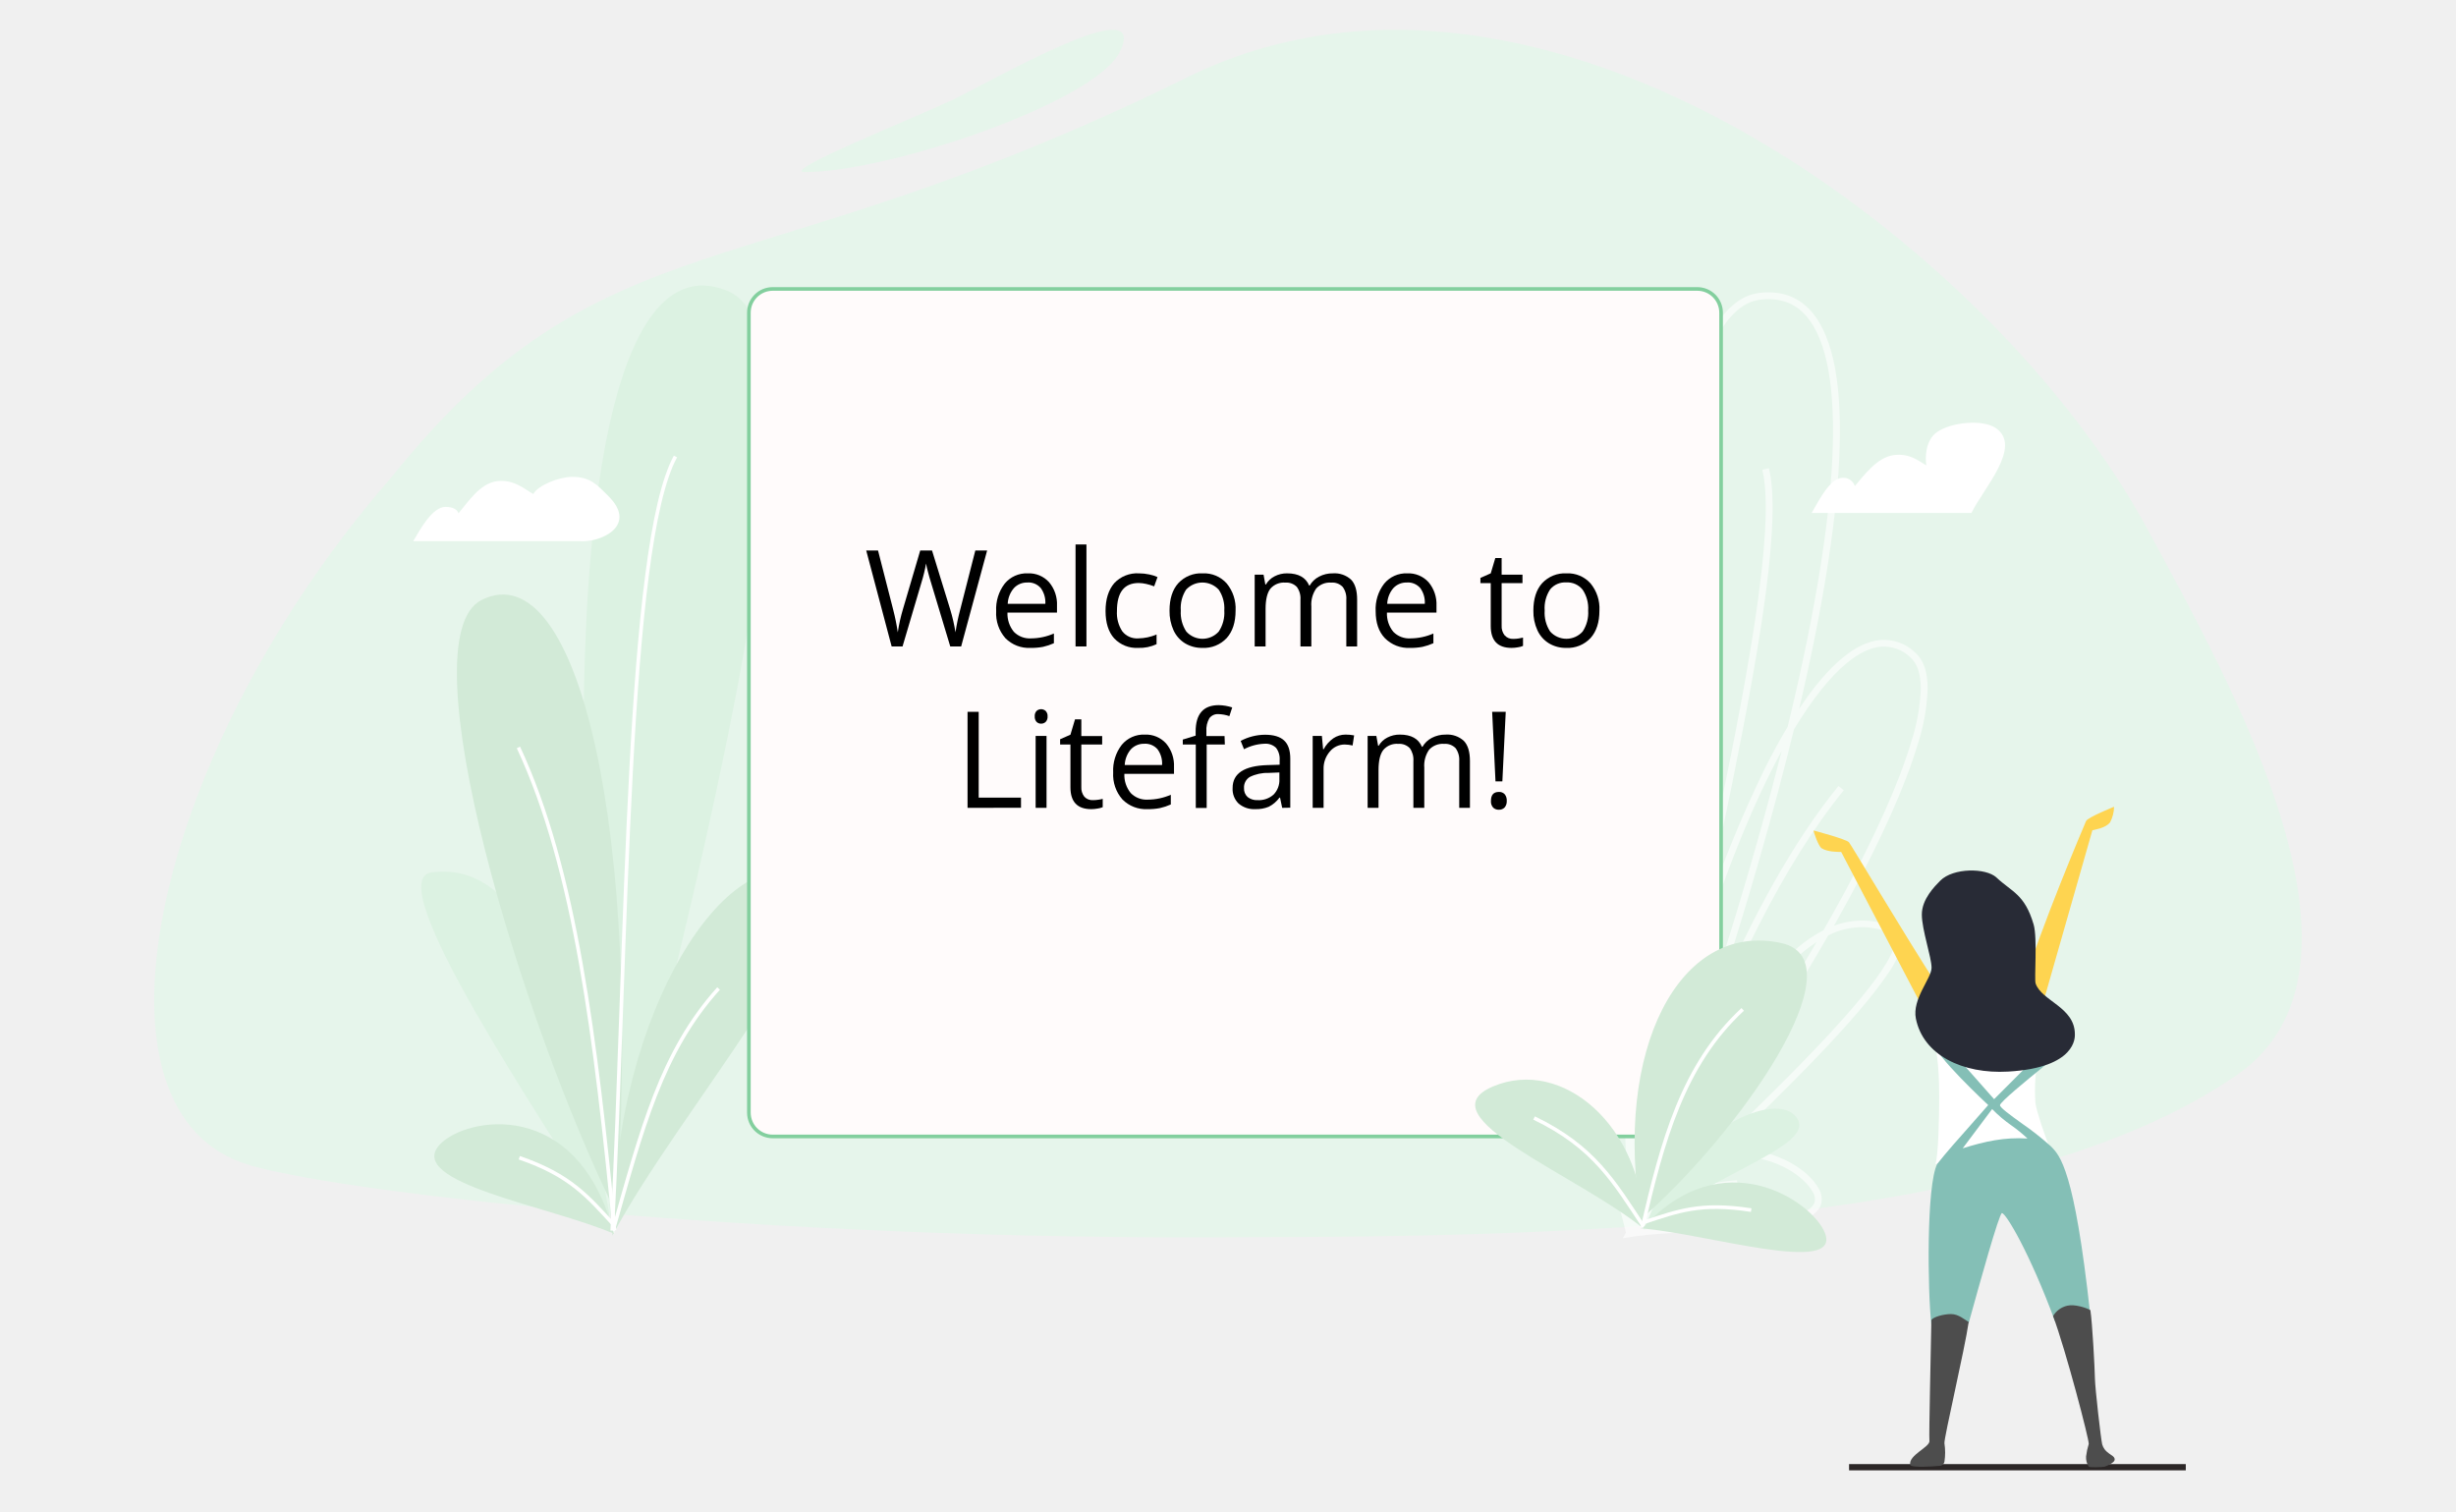
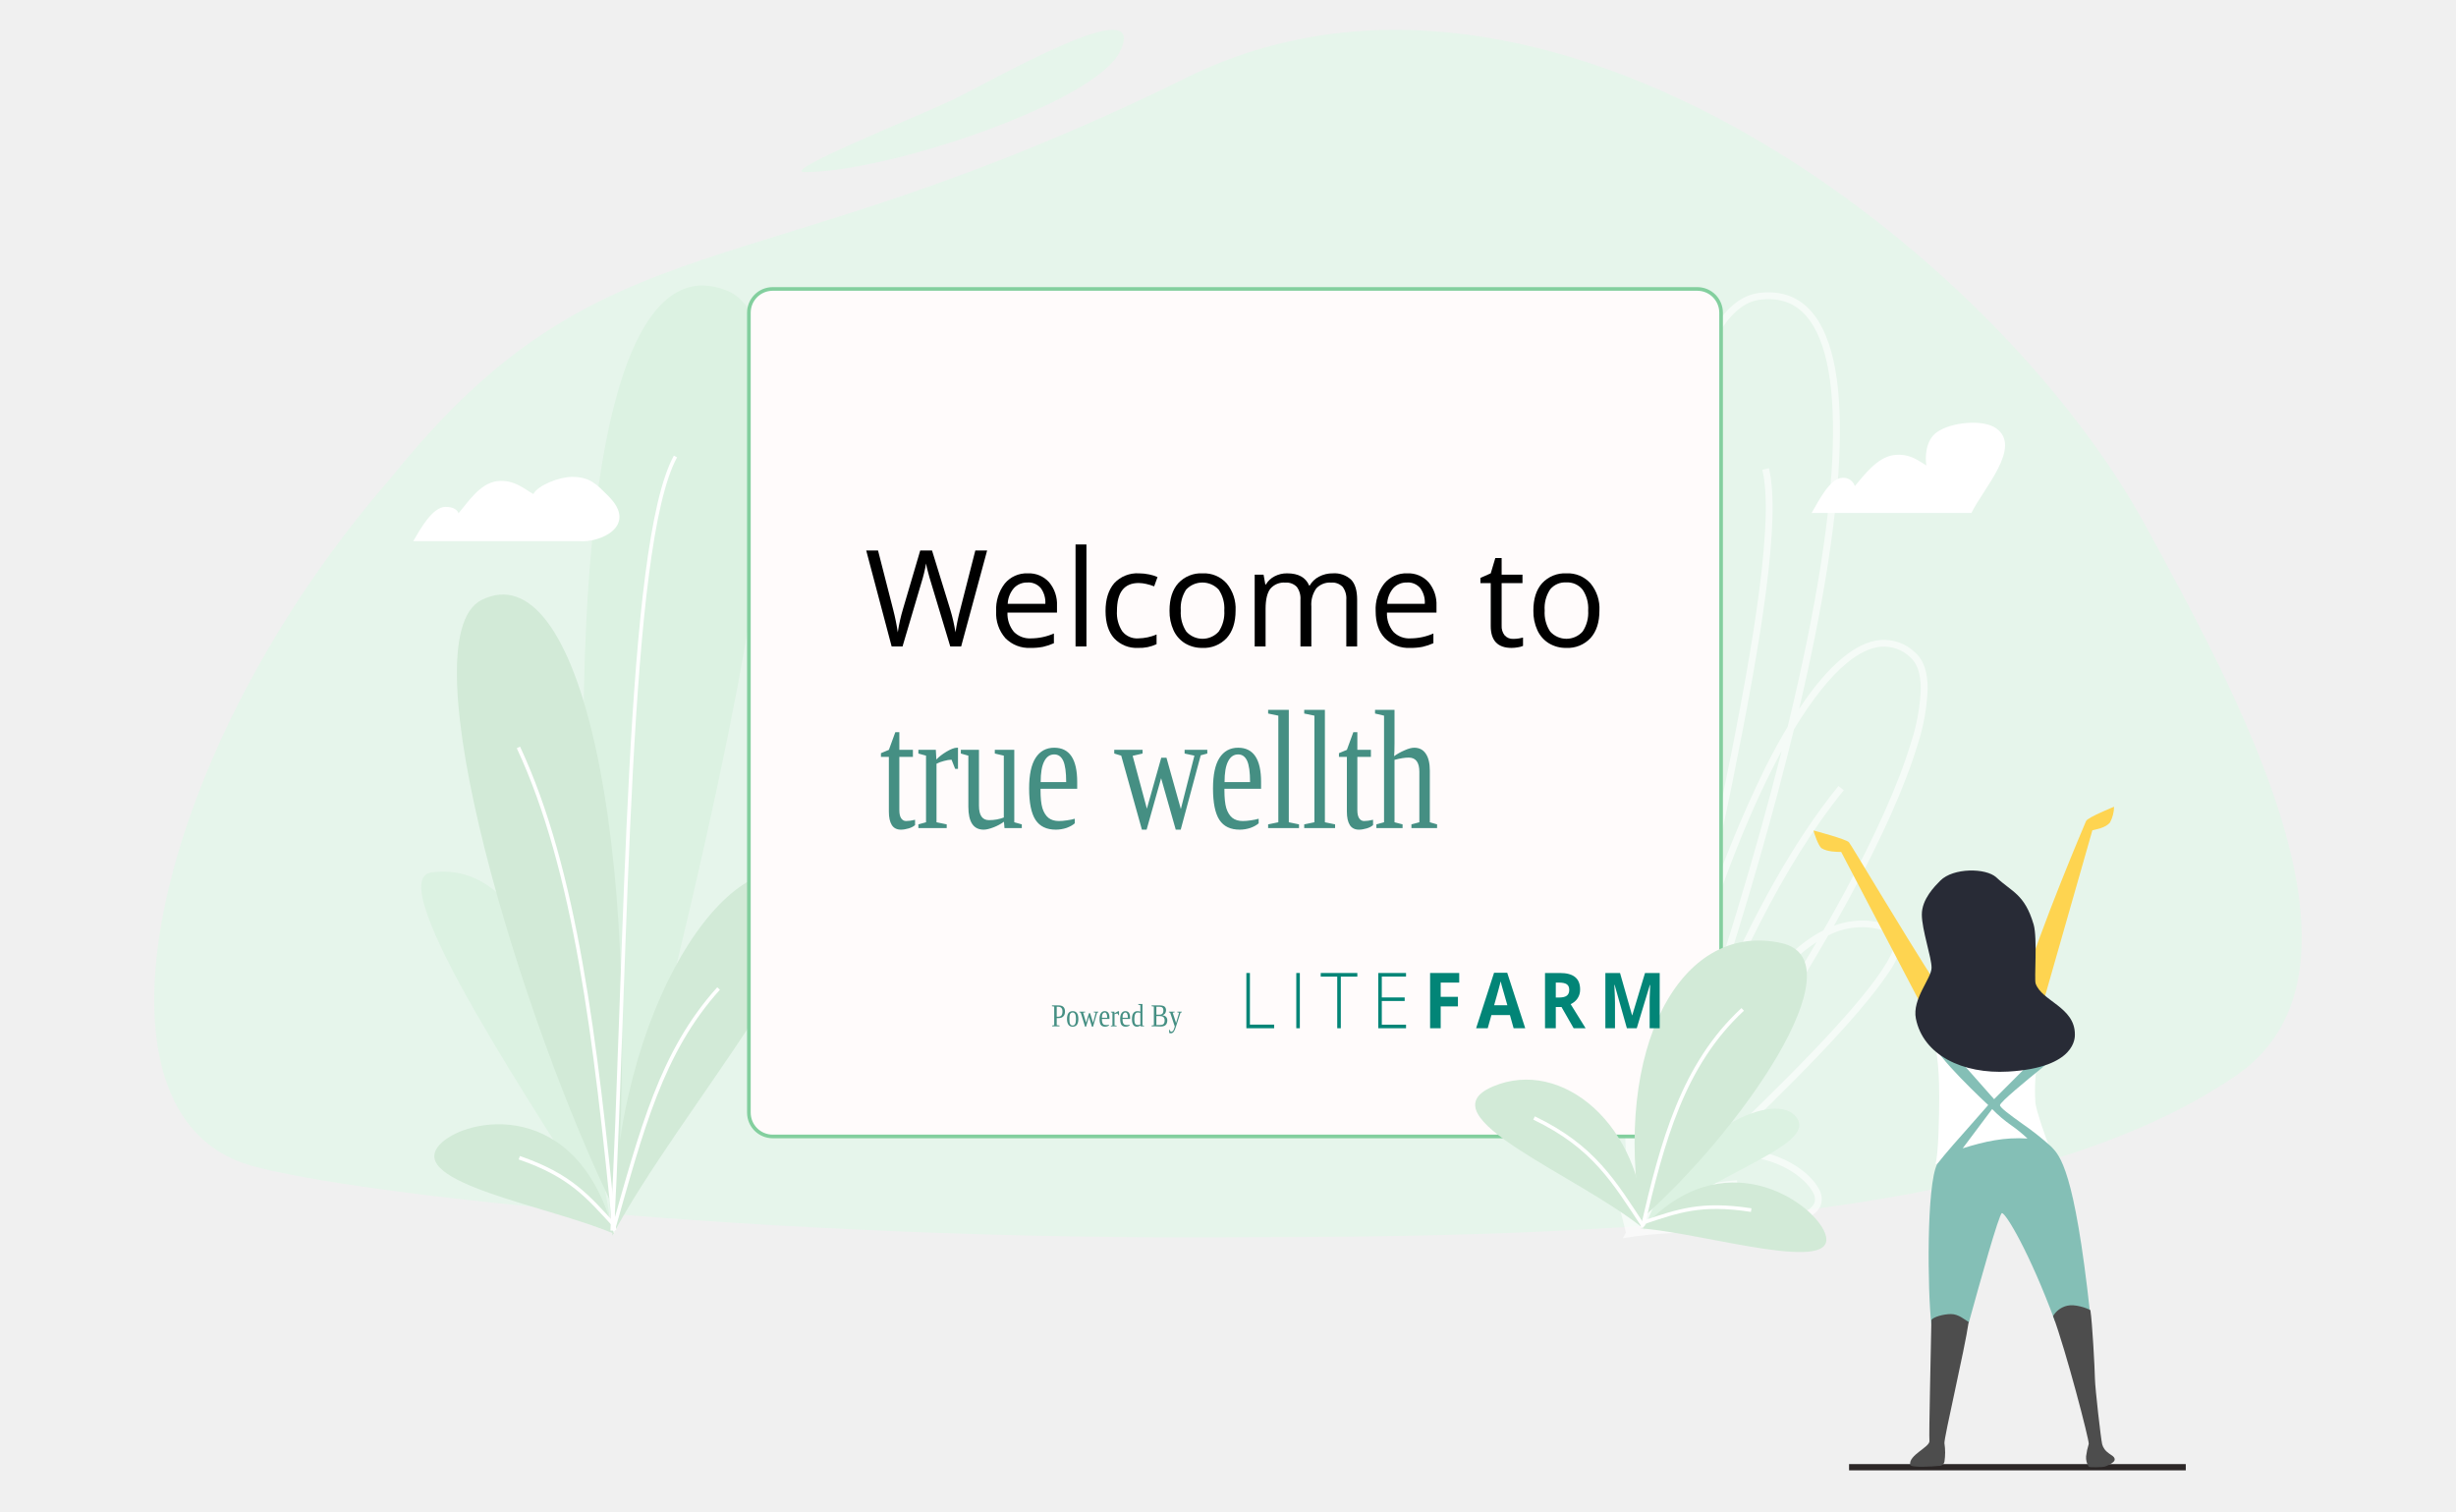
- <svg xmlns="http://www.w3.org/2000/svg" id="Layer_1" viewBox="0 0 676.3 416.14">
-   <defs>
-     <style>.cls-1{fill:#e6f5eb;}.cls-2,.cls-7{fill:#fff;}.cls-2,.cls-6,.cls-9{fill-rule:evenodd;}.cls-2{opacity:0.6;isolation:isolate;}.cls-3{fill:#dcf2e2;}.cls-4{fill:#d2ead7;}.cls-5{fill:none;stroke:#fff;}.cls-6{fill:#2c2727;}.cls-8{fill:#fed450;}.cls-9{fill:#84bfb6;}.cls-10{fill:#4d4d4d;}.cls-11{fill:#282b36;}.cls-12{fill:#fffbfb;stroke:#83cf9e;}</style>
+ <svg xmlns="http://www.w3.org/2000/svg" id="Layer_1" viewBox="0 0 676.3 416.14" version="1.1">
+   <defs id="defs21945">
+     <style id="style21943">.cls-1{fill:#e6f5eb;}.cls-2,.cls-7{fill:#fff;}.cls-2,.cls-6,.cls-9{fill-rule:evenodd;}.cls-2{opacity:0.6;isolation:isolate;}.cls-3{fill:#dcf2e2;}.cls-4{fill:#d2ead7;}.cls-5{fill:none;stroke:#fff;}.cls-6{fill:#2c2727;}.cls-8{fill:#fed450;}.cls-9{fill:#84bfb6;}.cls-10{fill:#4d4d4d;}.cls-11{fill:#282b36;}.cls-12{fill:#fffbfb;stroke:#83cf9e;}</style>
  </defs>
-   <path class="cls-1" d="M591.17,145.39c23.94,44.22,67.35,121.45,24.56,150.78-55.36,37.94-159.25,44.47-270.39,44.47-137,1.26-257.36-12.83-278.72-20.5C21,303.77,43,205.87,107.42,131.85,166.65,58,204.63,81.55,326.85,21.32,425.07-27.09,549.65,68.69,591.17,145.39Z" />
-   <path class="cls-1" d="M262,27.63c-11,5.18-47.49,19.75-40.35,19.75,23.18,0,79.88-19.18,86.71-33.12C317-3.28,273,22.45,262,27.63Z" />
-   <path class="cls-2" d="M497.62,84.56c-3.46-3.25-7.93-4.58-13.35-3.88-4.95.65-9.06,4.32-12.49,10s-6.3,13.62-8.7,23.11c-4.8,19-7.8,44.57-9.76,72.14-1.66,23.32-2.58,48.12-3.19,71.64-2.64-8.39-6.14-15.16-10.17-19.76-4.59-5.24-10-7.78-15.62-6.46a6.59,6.59,0,0,0-4.83,4.93,24.67,24.67,0,0,0-.37,9.53c.86,7.57,3.69,17.62,7.28,28.6,2.38,7.31,5.11,15,7.83,22.76h0c5.34,15.12,10.66,30.23,13.48,42.21l-.87,1.58,1.9-.31.66-.11h.39l0-.07c4.38-.63,9.83-.95,15.55-1.21l3.29-.15h0c5.15-.23,10.38-.46,15.07-.89,5.67-.52,10.72-1.35,14-2.9a7,7,0,0,0,3.56-3.2,5.38,5.38,0,0,0-.45-4.79c-1.29-2.48-4.07-5.12-7.73-7.15a28.8,28.8,0,0,0-13.45-3.61,28,28,0,0,0-5.57.47c9-8.64,18.42-17.79,26.56-26.3s15-16.38,19.13-22.51a24.3,24.3,0,0,0,3.85-7.94,5.37,5.37,0,0,0-.16-3.07,3.8,3.8,0,0,0-2.14-2,21.64,21.64,0,0,0-16.31-.3c1.54-2.72,3-5.44,4.49-8.12,8.39-15.51,15.08-30.16,18.6-41.93a55.23,55.23,0,0,0,2.71-15.35c0-4.25-1-7.72-3.49-9.89a12.3,12.3,0,0,0-9.57-3.4c-3.39.31-6.86,2-10.33,4.88-3.94,3.23-8,8-12,14.08,3.43-14.58,6.12-28.12,8-40.4,3.64-23.62,4.33-42.69,1.45-55.57C503.4,92.77,501.05,87.78,497.62,84.56Zm-26.3,235.13a26.11,26.11,0,0,1,8.28-1.22,27.07,27.07,0,0,1,12.57,3.37c3.46,1.93,5.91,4.33,7,6.38a3.55,3.55,0,0,1,.4,3.17,5.13,5.13,0,0,1-2.66,2.27c-2.9,1.39-7.64,2.2-13.32,2.72-4.65.43-9.82.66-15,.89l-3.31.15c-4.83.22-9.54.48-13.6.95l4.85-4.63a50.2,50.2,0,0,1,5.47-2.93,48,48,0,0,1,16.47-3.95l-.16-1.87a50.2,50.2,0,0,0-16.74,4l.78-.74h0l0,0C465.26,325.46,468.26,322.61,471.32,319.69Zm-4.93,2.11a38.85,38.85,0,0,0-12.5,11.38l1.5-.94,5.73-5.44Zm-10.46,6A34.47,34.47,0,0,1,470.34,318c9.74-9.3,20.07-19.31,28.93-28.57,8.11-8.48,14.94-16.27,18.92-22.25,2-3,3.22-5.46,3.58-7.27a3.58,3.58,0,0,0-.06-2,1.91,1.91,0,0,0-1.13-1,20,20,0,0,0-16.94.57l-.11.06-.08,0A579.38,579.38,0,0,1,455.93,327.77Zm38.09-127c5-8.24,9.89-14.43,14.56-18.26,3.32-2.72,6.44-4.2,9.32-4.47a10.51,10.51,0,0,1,8.16,2.94c1.86,1.66,2.84,4.49,2.86,8.5a53.25,53.25,0,0,1-2.64,14.8c-3.46,11.59-10.09,26.11-18.44,41.58q-2.76,5.08-5.73,10.28c-5.77,2.92-11.43,8.13-17.1,15.25-8.71,11-17.53,26.6-26.76,45.9q3.06-8.58,6-17c13.07-33.17,26.52-61.85,43.46-82.72l-1.46-1.18c-12.69,15.65-23.43,35.61-33.48,58.46C481.33,248.37,488.51,223.42,494,200.81ZM453.6,322.88c3-14,6.27-28.65,9.55-43.41h0l.35-1.56c0-.08,0-.15.05-.22,7.35-26.18,15.72-48.57,24.21-65.47q1.42-2.83,2.85-5.45c-7.08,28-16.61,59.48-28.14,92.88Q458,311,453.6,322.88Zm8.13-45.65q-3.35,11.94-6.39,24.86a142.43,142.43,0,0,0-3.49-38.34c.61-25.26,1.53-52.33,3.33-77.68,2-27.54,5-53,9.72-71.81,2.38-9.42,5.19-17.13,8.49-22.6s7-8.58,11.12-9.12c4.94-.64,8.83.57,11.83,3.39s5.27,7.43,6.67,13.69c2.8,12.52,2.16,31.31-1.47,54.88-2.12,13.71-5.24,29-9.27,45.59-2.06,3.44-4.13,7.21-6.18,11.29a326.78,326.78,0,0,0-17.36,42.94c2.91-13.21,5.73-26.24,8.27-38.66,4-19.77,7.39-38,9.32-53s2.46-26.81.78-33.74l-1.82.44c1.59,6.55,1.11,18.09-.82,33.06s-5.26,33.11-9.3,52.87S466.43,256.16,461.73,277.23ZM458.1,322a587.69,587.69,0,0,0,42.14-62.6c-4.53,2.9-9.11,7.34-13.76,13.19C477.31,284.12,468,301,458.1,322Zm-7.55,2.13q1-5,2-9.84a156,156,0,0,0-.94-42.18c-.17,7.81-.32,15.41-.46,22.69h0C451,305.39,450.79,315.28,450.55,324.14ZM436,296.41c4.52,12.83,9.07,25.75,12.09,36.74-.44-26.36-.92-46.14-10.53-65.18l1.67-.84c6.38,12.64,8.82,25.62,9.86,40.37q.13-6.11.26-12.59v0h0c.19-9.8.39-20.2.65-30.92-.2-.79-.4-1.57-.61-2.34-2.69-9.89-6.48-17.62-10.81-22.57s-9.07-7-13.78-5.87a4.75,4.75,0,0,0-3.47,3.66,22.87,22.87,0,0,0-.3,8.77c.83,7.36,3.61,17.25,7.2,28.23,2.35,7.2,5.05,14.87,7.77,22.57Z" />
-   <path class="cls-3" d="M168.63,339.42c15.2-69,66.25-245.69,31.45-259.43C160.31,64.29,152.26,186.21,168.63,339.42Z" />
-   <path class="cls-3" d="M168.63,339.42c-19.94-31.88-64.13-97.27-49.84-99.19C145.18,236.69,158.08,275.65,168.63,339.42Z" />
-   <path class="cls-4" d="M168.63,340.23c17.54-33.33,67.83-90.69,52-98.83C201.38,231.46,169.21,276.49,168.63,340.23Z" />
-   <path class="cls-5" d="M197.87,272.19c-15.79,17.54-21.1,38.67-29.24,67.25" />
-   <path class="cls-4" d="M169.57,333.83c-25.84-52.25-58-158.08-36.95-168.63C159.52,151.75,177.07,230.7,169.57,333.83Z" />
-   <path class="cls-5" d="M142.76,205.81c15.79,33.87,21.19,80.4,26.45,133" />
-   <path class="cls-4" d="M169.08,339.73c-17.55-7.61-57.65-14.06-48-24.56C128.14,307.56,159.14,301.72,169.08,339.73Z" />
-   <path class="cls-5" d="M143,318.79c14.12,4.85,18.87,10.69,26.14,18.59" />
-   <path class="cls-5" d="M186,125.7c-13.45,24.56-13.32,134.79-17.41,213.15" />
-   <path class="cls-6" d="M601.89,404.86H509.17v-1.72h92.72Z" />
-   <path class="cls-7" d="M534,302.14c0,4.82-.23,16.54-1.08,18.38l31.35-4.87c-1.13-2.82-3.45-9.52-3.78-11.89a47.21,47.21,0,0,1,1.08-14.05c-10.27-2.16-16.76-2.71-29.73-4.33C533.81,288.35,534,297.82,534,302.14Z" />
-   <path class="cls-8" d="M507,234.58,529.2,277l4.27-5.62c-9.73-15.13-23.61-38.6-24.33-39.46s-9.73-3.24-9.73-3.24c0,.54,1.37,4.33,2.17,4.87C503.2,234.58,505.9,234.58,507,234.58Z" />
-   <path class="cls-8" d="M576.17,228.63l-13.71,48-5.64-4.25C562,255.2,574,227.1,574.43,226.08s7.72-3.94,7.72-3.94a9.71,9.71,0,0,1-1.12,4.33C579.77,228,577.21,228.33,576.17,228.63Z" />
-   <path class="cls-9" d="M565.86,363.76c-7-18.92-13.51-29.73-14.59-29.73-.77,0-6.24,19.72-8.68,28.55-.18.63-.34,1.21-.48,1.72l-10.27.54c-1.08-9.73-1.37-38.4,1.59-44.32,2.4-3.09,6.22-7.36,9.45-11,1.86-2.08,3.52-4,4.61-5.24,0,0-15.14-14.05-15.14-17.3a37.29,37.29,0,0,1,4.33,1.63l12.43,14.05,9.18-9.19,6-1.08L562.33,294c-4.23,3.44-11.6,9.46-11.6,10.32,0,.67,2.81,2.7,6,5a78.06,78.06,0,0,1,8,6.31c2.55,2.55,6.49,6.49,10.81,45.94Zm-25.4-47.57,8.11-10.81a36.33,36.33,0,0,0,5.34,4.53,38.45,38.45,0,0,1,4.39,3.58C551.89,313.09,546.59,314.28,540.46,316.19Z" />
-   <path class="cls-10" d="M575.17,397.59c.19-.9-6.25-25.64-9.82-35.22a6.1,6.1,0,0,1,3.91-2.84c2-.51,5.32.6,6.36,1.22.54,3.42,1.21,16.08,1.25,18.78s1.64,16.66,2,18.16a4.2,4.2,0,0,0,1.71,2.38c.52.52,2.17,1.08,1.63,2.16-.33.66-2.21,1.5-2.71,1.63s-4,.27-4.32,0a4.55,4.55,0,0,1-.74-2.87A19.6,19.6,0,0,1,575.17,397.59Z" />
-   <path class="cls-10" d="M535.43,397.41c-.17-1.39,5.6-25.85,6.68-33.42-1.08-.54-2.7-2.16-4.87-2.16s-4.88.83-5.4,1.62c-.12,7.33-.71,31.89-.54,33.28.21,1.73-5.83,3.92-5.29,6.62.17.83,6,.48,7.9.29a1.47,1.47,0,0,0,1.52-1.14A16.38,16.38,0,0,0,535.43,397.41Z" />
-   <path class="cls-11" d="M560,254.58c1.08,3.78.13,15,.54,16.21,1.62,4.86,10.81,6.48,10.81,14,0,.68.54,9.19-18.38,10.27-12.52.72-23.39-4.53-25.4-14.59-1.09-5.41,4.32-11.09,4.32-14s-2.68-10.43-2.68-14.67,3.57-7.78,5.08-9.31c3.55-3.59,12.58-3.54,15.44-.89C554,245.62,557.54,246.16,560,254.58Z" />
-   <path class="cls-7" d="M498.87,141.24h44c3.2-6.64,14.1-18.21,6.77-23.33-3.62-2.53-12.41-1.71-16.35,1.14-3.16,2.27-3.2,7.2-2.82,9.1-1.88-1-4.41-3.43-9-2.84s-8.27,5.69-10.71,8.53a3.3,3.3,0,0,0-3.38-2.27C503.94,131.57,500.75,138,498.87,141.24Z" />
-   <path class="cls-7" d="M113.79,149h45.49c5.9.59,16.54-4.12,8.27-12.38-3.27-3.26-5-5.31-10.05-5.31-3.54,0-9.45,2.36-10.63,4.72-2-1-5.21-4.15-10-3.54s-8.07,5.9-10.63,8.85c-.2-.79-1.18-1.77-3.55-1.77C119.11,139.55,115.76,145.64,113.79,149Z" />
-   <rect class="cls-12" x="206.22" y="79.56" width="267.71" height="233.36" rx="6.55" />
-   <path class="cls-3" d="M452.89,338.18c20.33-16,49.05-23.23,41.27-31.1C487.5,300.33,461.73,312.85,452.89,338.18Z" />
-   <path class="cls-4" d="M452.88,338.54c-18.27-15-61.12-31.19-41.75-39.39C430.11,291.12,452.29,309.8,452.88,338.54Z" />
-   <path class="cls-5" d="M422.43,307.84c16.45,7.92,22,17.45,30.46,30.35" />
-   <path class="cls-4" d="M451.91,335.66c26.94-23.56,60.52-71.27,38.55-76C462.42,253.55,444.12,289.14,451.91,335.66Z" />
-   <path class="cls-5" d="M479.88,277.94c-16.47,15.26-22.1,36.24-27.6,60" />
-   <path class="cls-4" d="M452.21,338.26c17.91,1.48,55,13.06,50.3,1.2C499.13,330.86,474.34,313.76,452.21,338.26Z" />
-   <path class="cls-5" d="M482.22,333.2c-14-2.15-20.15.3-29.26,3.25" />
-   <path d="M264.67,178h-3l-5.33-17.69c-.25-.78-.53-1.77-.85-3a17.11,17.11,0,0,1-.48-2.15,41.71,41.71,0,0,1-1.27,5.22L248.53,178h-3l-7-26.42h3.25l4.18,16.32a61.15,61.15,0,0,1,1.26,6.21,45.55,45.55,0,0,1,1.45-6.47l4.73-16.06h3.25l5,16.21a47.78,47.78,0,0,1,1.46,6.32,54.17,54.17,0,0,1,1.3-6.25l4.16-16.28h3.25Z" />
-   <path d="M283.78,178.4a9.07,9.07,0,0,1-6.93-2.68,10.34,10.34,0,0,1-2.54-7.42,11.51,11.51,0,0,1,2.36-7.61,7.82,7.82,0,0,1,6.33-2.82,7.46,7.46,0,0,1,5.89,2.45,9.37,9.37,0,0,1,2.17,6.46v1.9H277.42a7.86,7.86,0,0,0,1.76,5.29,6.1,6.1,0,0,0,4.71,1.81,16,16,0,0,0,6.32-1.34v2.67a15.75,15.75,0,0,1-3,1A16.7,16.7,0,0,1,283.78,178.4Zm-.81-18a4.87,4.87,0,0,0-3.8,1.56,7.13,7.13,0,0,0-1.68,4.3h10.36a6.64,6.64,0,0,0-1.27-4.35A4.47,4.47,0,0,0,283,160.38Z" />
-   <path d="M299.17,178h-3V149.92h3Z" />
-   <path d="M313.45,178.4a8.47,8.47,0,0,1-6.66-2.65q-2.35-2.64-2.36-7.49t2.39-7.68a8.65,8.65,0,0,1,6.82-2.71,13.84,13.84,0,0,1,2.86.31,10,10,0,0,1,2.24.72l-.92,2.55a15.39,15.39,0,0,0-2.17-.66,10,10,0,0,0-2.08-.26q-6,0-6,7.7a9.18,9.18,0,0,0,1.47,5.6,5.12,5.12,0,0,0,4.36,1.95,13.36,13.36,0,0,0,5.08-1.07v2.66A10.87,10.87,0,0,1,313.45,178.4Z" />
-   <path d="M340.24,168.12c0,3.23-.82,5.75-2.44,7.56a8.6,8.6,0,0,1-6.74,2.72,9,9,0,0,1-4.72-1.25,8.23,8.23,0,0,1-3.18-3.58,12.54,12.54,0,0,1-1.11-5.45c0-3.23.8-5.75,2.42-7.55a8.55,8.55,0,0,1,6.72-2.7,8.35,8.35,0,0,1,6.6,2.77A10.87,10.87,0,0,1,340.24,168.12Zm-15.09,0a9.41,9.41,0,0,0,1.52,5.78,6,6,0,0,0,8.93,0,9.34,9.34,0,0,0,1.53-5.79,9.2,9.2,0,0,0-1.53-5.74,6.12,6.12,0,0,0-9,0A9.31,9.31,0,0,0,325.15,168.12Z" />
-   <path d="M370.73,178V165.15a5.33,5.33,0,0,0-1-3.55,3.93,3.93,0,0,0-3.14-1.18,5.08,5.08,0,0,0-4.14,1.61A7.64,7.64,0,0,0,361.1,167V178h-3V165.15a5.33,5.33,0,0,0-1-3.55,4,4,0,0,0-3.16-1.18,4.9,4.9,0,0,0-4.13,1.69c-.87,1.13-1.31,3-1.31,5.54V178h-3V158.23h2.44l.49,2.71h.15a5.84,5.84,0,0,1,2.39-2.25,7.22,7.22,0,0,1,3.46-.82q4.65,0,6.07,3.36h.14a6.33,6.33,0,0,1,2.57-2.45,7.88,7.88,0,0,1,3.83-.91,6.7,6.7,0,0,1,5,1.73c1.12,1.15,1.67,3,1.67,5.52V178Z" />
-   <path d="M388.28,178.4a9.07,9.07,0,0,1-6.93-2.68c-1.7-1.78-2.54-4.25-2.54-7.42a11.45,11.45,0,0,1,2.36-7.61,7.82,7.82,0,0,1,6.33-2.82,7.48,7.48,0,0,1,5.89,2.45,9.42,9.42,0,0,1,2.17,6.46v1.9H381.92a7.81,7.81,0,0,0,1.76,5.29,6.06,6.06,0,0,0,4.7,1.81,16,16,0,0,0,6.33-1.34v2.67a16,16,0,0,1-3,1A16.84,16.84,0,0,1,388.28,178.4Zm-.82-18a4.87,4.87,0,0,0-3.8,1.56,7.13,7.13,0,0,0-1.67,4.3h10.35a6.64,6.64,0,0,0-1.26-4.35A4.49,4.49,0,0,0,387.46,160.38Z" />
-   <path d="M416.68,175.92a9.49,9.49,0,0,0,1.53-.12,9.6,9.6,0,0,0,1.18-.24v2.29a5.37,5.37,0,0,1-1.44.39,10,10,0,0,1-1.71.16q-5.75,0-5.74-6.06V160.57h-2.84v-1.45l2.84-1.25,1.26-4.22h1.74v4.58h5.74v2.34H413.5v11.65a4,4,0,0,0,.84,2.74A3,3,0,0,0,416.68,175.92Z" />
-   <path d="M440.43,168.12q0,4.84-2.44,7.56a8.58,8.58,0,0,1-6.73,2.72,8.92,8.92,0,0,1-4.72-1.25,8.23,8.23,0,0,1-3.18-3.58,12.39,12.39,0,0,1-1.12-5.45q0-4.85,2.42-7.55a8.57,8.57,0,0,1,6.72-2.7,8.35,8.35,0,0,1,6.6,2.77A10.82,10.82,0,0,1,440.43,168.12Zm-15.08,0a9.35,9.35,0,0,0,1.52,5.78,6,6,0,0,0,8.93,0,9.34,9.34,0,0,0,1.53-5.79,9.2,9.2,0,0,0-1.53-5.74,5.36,5.36,0,0,0-4.51-2,5.3,5.3,0,0,0-4.44,1.93A9.31,9.31,0,0,0,425.35,168.12Z" />
-   <path d="M266.43,222.44V196h3.07v23.63h11.65v2.79Z" />
-   <path d="M284.93,197.27a2,2,0,0,1,.5-1.51,1.88,1.88,0,0,1,2.52,0,2,2,0,0,1,.52,1.5,2,2,0,0,1-.52,1.51,1.76,1.76,0,0,1-1.25.49,1.74,1.74,0,0,1-1.27-.49A2.07,2.07,0,0,1,284.93,197.27Zm3.25,25.17h-3v-19.8h3Z" />
-   <path d="M300.94,220.32a9.49,9.49,0,0,0,1.53-.12,7.75,7.75,0,0,0,1.18-.24v2.3a5.83,5.83,0,0,1-1.44.38,10,10,0,0,1-1.71.16q-5.75,0-5.74-6.05V205h-2.84v-1.45l2.84-1.25,1.26-4.22h1.74v4.59h5.74V205h-5.74v11.65a4,4,0,0,0,.84,2.74A3,3,0,0,0,300.94,220.32Z" />
-   <path d="M316,222.8a9.07,9.07,0,0,1-6.93-2.68,10.34,10.34,0,0,1-2.54-7.42,11.51,11.51,0,0,1,2.36-7.61,7.82,7.82,0,0,1,6.33-2.82,7.48,7.48,0,0,1,5.89,2.45,9.42,9.42,0,0,1,2.17,6.46v1.9H309.61a7.81,7.81,0,0,0,1.76,5.29,6.06,6.06,0,0,0,4.7,1.81,16,16,0,0,0,6.33-1.34v2.67a15.75,15.75,0,0,1-3,1A16.84,16.84,0,0,1,316,222.8Zm-.82-18a4.88,4.88,0,0,0-3.8,1.55,7.13,7.13,0,0,0-1.67,4.3H320a6.64,6.64,0,0,0-1.26-4.35A4.48,4.48,0,0,0,315.15,204.79Z" />
-   <path d="M337.28,205h-5v17.47h-3V205H325.7v-1.36l3.54-1.08v-1.11q0-7.29,6.38-7.29a13.19,13.19,0,0,1,3.69.63l-.78,2.4a10,10,0,0,0-3-.56,2.89,2.89,0,0,0-2.51,1.13,6.3,6.3,0,0,0-.82,3.62v1.29h5Z" />
-   <path d="M353.07,222.44l-.59-2.82h-.15a8.28,8.28,0,0,1-2.95,2.52,9,9,0,0,1-3.68.66,6.61,6.61,0,0,1-4.61-1.52,5.51,5.51,0,0,1-1.67-4.32q0-6,9.59-6.29l3.36-.1v-1.23a5,5,0,0,0-1-3.44,4.14,4.14,0,0,0-3.21-1.11,13.05,13.05,0,0,0-5.6,1.51l-.92-2.29a14.36,14.36,0,0,1,6.7-1.7q3.54,0,5.25,1.57t1.71,5v13.52Zm-6.77-2.12a6.1,6.1,0,0,0,4.4-1.53,5.68,5.68,0,0,0,1.6-4.3V212.7l-3,.12a10.9,10.9,0,0,0-5.16,1.12,3.34,3.34,0,0,0-1.58,3.06,3.09,3.09,0,0,0,1,2.47A4.09,4.09,0,0,0,346.3,220.32Z" />
-   <path d="M370.51,202.27a12.1,12.1,0,0,1,2.37.22l-.42,2.78a10.25,10.25,0,0,0-2.17-.27,5.28,5.28,0,0,0-4.11,1.95,7.11,7.11,0,0,0-1.71,4.86v10.63h-3v-19.8H364l.34,3.66h.15a8.7,8.7,0,0,1,2.65-3A6,6,0,0,1,370.51,202.27Z" />
-   <path d="M401.82,222.44V209.55a5.39,5.39,0,0,0-1-3.55,4,4,0,0,0-3.15-1.18,5.11,5.11,0,0,0-4.14,1.61,7.64,7.64,0,0,0-1.33,4.95v11.06h-3V209.55a5.39,5.39,0,0,0-1-3.55,4,4,0,0,0-3.16-1.18,4.88,4.88,0,0,0-4.13,1.69c-.88,1.13-1.31,3-1.31,5.54v10.39h-3v-19.8H379l.49,2.71h.14a5.86,5.86,0,0,1,2.39-2.26,7.24,7.24,0,0,1,3.46-.82q4.65,0,6.07,3.36h.15a6.31,6.31,0,0,1,2.56-2.45,8,8,0,0,1,3.83-.91,6.7,6.7,0,0,1,5,1.73q1.68,1.73,1.68,5.52v12.92Z" />
-   <path d="M410.56,220.52c0-1.64.72-2.46,2.17-2.46a2,2,0,0,1,1.62.64,2.68,2.68,0,0,1,.56,1.82,2.63,2.63,0,0,1-.57,1.8,2.05,2.05,0,0,1-1.61.64,2.16,2.16,0,0,1-1.55-.57A2.45,2.45,0,0,1,410.56,220.52Zm3.14-5.36h-1.89L410.89,196h3.74Z" />
+   <path class="cls-1" d="M591.17,145.39c23.94,44.22,67.35,121.45,24.56,150.78-55.36,37.94-159.25,44.47-270.39,44.47-137,1.26-257.36-12.83-278.72-20.5C21,303.77,43,205.87,107.42,131.85,166.65,58,204.63,81.55,326.85,21.32,425.07-27.09,549.65,68.69,591.17,145.39Z" id="path21947" />
+   <path class="cls-1" d="M262,27.63c-11,5.18-47.49,19.75-40.35,19.75,23.18,0,79.88-19.18,86.71-33.12C317-3.28,273,22.45,262,27.63Z" id="path21949" />
+   <path class="cls-2" d="M497.62,84.56c-3.46-3.25-7.93-4.58-13.35-3.88-4.95.65-9.06,4.32-12.49,10s-6.3,13.62-8.7,23.11c-4.8,19-7.8,44.57-9.76,72.14-1.66,23.32-2.58,48.12-3.19,71.64-2.64-8.39-6.14-15.16-10.17-19.76-4.59-5.24-10-7.78-15.62-6.46a6.59,6.59,0,0,0-4.83,4.93,24.67,24.67,0,0,0-.37,9.53c.86,7.57,3.69,17.62,7.28,28.6,2.38,7.31,5.11,15,7.83,22.76h0c5.34,15.12,10.66,30.23,13.48,42.21l-.87,1.58,1.9-.31.66-.11h.39l0-.07c4.38-.63,9.83-.95,15.55-1.21l3.29-.15h0c5.15-.23,10.38-.46,15.07-.89,5.67-.52,10.72-1.35,14-2.9a7,7,0,0,0,3.56-3.2,5.38,5.38,0,0,0-.45-4.79c-1.29-2.48-4.07-5.12-7.73-7.15a28.8,28.8,0,0,0-13.45-3.61,28,28,0,0,0-5.57.47c9-8.64,18.42-17.79,26.56-26.3s15-16.38,19.13-22.51a24.3,24.3,0,0,0,3.85-7.94,5.37,5.37,0,0,0-.16-3.07,3.8,3.8,0,0,0-2.14-2,21.64,21.64,0,0,0-16.31-.3c1.54-2.72,3-5.44,4.49-8.12,8.39-15.51,15.08-30.16,18.6-41.93a55.23,55.23,0,0,0,2.71-15.35c0-4.25-1-7.72-3.49-9.89a12.3,12.3,0,0,0-9.57-3.4c-3.39.31-6.86,2-10.33,4.88-3.94,3.23-8,8-12,14.08,3.43-14.58,6.12-28.12,8-40.4,3.64-23.62,4.33-42.69,1.45-55.57C503.4,92.77,501.05,87.78,497.62,84.56Zm-26.3,235.13a26.11,26.11,0,0,1,8.28-1.22,27.07,27.07,0,0,1,12.57,3.37c3.46,1.93,5.91,4.33,7,6.38a3.55,3.55,0,0,1,.4,3.17,5.13,5.13,0,0,1-2.66,2.27c-2.9,1.39-7.64,2.2-13.32,2.72-4.65.43-9.82.66-15,.89l-3.31.15c-4.83.22-9.54.48-13.6.95l4.85-4.63a50.2,50.2,0,0,1,5.47-2.93,48,48,0,0,1,16.47-3.95l-.16-1.87a50.2,50.2,0,0,0-16.74,4l.78-.74h0l0,0C465.26,325.46,468.26,322.61,471.32,319.69Zm-4.93,2.11a38.85,38.85,0,0,0-12.5,11.38l1.5-.94,5.73-5.44Zm-10.46,6A34.47,34.47,0,0,1,470.34,318c9.74-9.3,20.07-19.31,28.93-28.57,8.11-8.48,14.94-16.27,18.92-22.25,2-3,3.22-5.46,3.58-7.27a3.58,3.58,0,0,0-.06-2,1.91,1.91,0,0,0-1.13-1,20,20,0,0,0-16.94.57l-.11.06-.08,0A579.38,579.38,0,0,1,455.93,327.77Zm38.09-127c5-8.24,9.89-14.43,14.56-18.26,3.32-2.72,6.44-4.2,9.32-4.47a10.51,10.51,0,0,1,8.16,2.94c1.86,1.66,2.84,4.49,2.86,8.5a53.25,53.25,0,0,1-2.64,14.8c-3.46,11.59-10.09,26.11-18.44,41.58q-2.76,5.08-5.73,10.28c-5.77,2.92-11.43,8.13-17.1,15.25-8.71,11-17.53,26.6-26.76,45.9q3.06-8.58,6-17c13.07-33.17,26.52-61.85,43.46-82.72l-1.46-1.18c-12.69,15.65-23.43,35.61-33.48,58.46C481.33,248.37,488.51,223.42,494,200.81ZM453.6,322.88c3-14,6.27-28.65,9.55-43.41h0l.35-1.56c0-.08,0-.15.05-.22,7.35-26.18,15.72-48.57,24.21-65.47q1.42-2.83,2.85-5.45c-7.08,28-16.61,59.48-28.14,92.88Q458,311,453.6,322.88Zm8.13-45.65q-3.35,11.94-6.39,24.86a142.43,142.43,0,0,0-3.49-38.34c.61-25.26,1.53-52.33,3.33-77.68,2-27.54,5-53,9.72-71.81,2.38-9.42,5.19-17.13,8.49-22.6s7-8.58,11.12-9.12c4.94-.64,8.83.57,11.83,3.39s5.27,7.43,6.67,13.69c2.8,12.52,2.16,31.31-1.47,54.88-2.12,13.71-5.24,29-9.27,45.59-2.06,3.44-4.13,7.21-6.18,11.29a326.78,326.78,0,0,0-17.36,42.94c2.91-13.21,5.73-26.24,8.27-38.66,4-19.77,7.39-38,9.32-53s2.46-26.81.78-33.74l-1.82.44c1.59,6.55,1.11,18.09-.82,33.06s-5.26,33.11-9.3,52.87S466.43,256.16,461.73,277.23ZM458.1,322a587.69,587.69,0,0,0,42.14-62.6c-4.53,2.9-9.11,7.34-13.76,13.19C477.31,284.12,468,301,458.1,322Zm-7.55,2.13q1-5,2-9.84a156,156,0,0,0-.94-42.18c-.17,7.81-.32,15.41-.46,22.69h0C451,305.39,450.79,315.28,450.55,324.14ZM436,296.41c4.52,12.83,9.07,25.75,12.09,36.74-.44-26.36-.92-46.14-10.53-65.18l1.67-.84c6.38,12.64,8.82,25.62,9.86,40.37q.13-6.11.26-12.59v0h0c.19-9.8.39-20.2.65-30.92-.2-.79-.4-1.57-.61-2.34-2.69-9.89-6.48-17.62-10.81-22.57s-9.07-7-13.78-5.87a4.75,4.75,0,0,0-3.47,3.66,22.87,22.87,0,0,0-.3,8.77c.83,7.36,3.61,17.25,7.2,28.23,2.35,7.2,5.05,14.87,7.77,22.57Z" id="path21951" />
+   <path class="cls-3" d="M168.63,339.42c15.2-69,66.25-245.69,31.45-259.43C160.31,64.29,152.26,186.21,168.63,339.42Z" id="path21953" />
+   <path class="cls-3" d="M168.63,339.42c-19.94-31.88-64.13-97.27-49.84-99.19C145.18,236.69,158.08,275.65,168.63,339.42Z" id="path21955" />
+   <path class="cls-4" d="M168.63,340.23c17.54-33.33,67.83-90.69,52-98.83C201.38,231.46,169.21,276.49,168.63,340.23Z" id="path21957" />
+   <path class="cls-5" d="M197.87,272.19c-15.79,17.54-21.1,38.67-29.24,67.25" id="path21959" />
+   <path class="cls-4" d="M169.57,333.83c-25.84-52.25-58-158.08-36.95-168.63C159.52,151.75,177.07,230.7,169.57,333.83Z" id="path21961" />
+   <path class="cls-5" d="M142.76,205.81c15.79,33.87,21.19,80.4,26.45,133" id="path21963" />
+   <path class="cls-4" d="M169.08,339.73c-17.55-7.61-57.65-14.06-48-24.56C128.14,307.56,159.14,301.72,169.08,339.73Z" id="path21965" />
+   <path class="cls-5" d="M143,318.79c14.12,4.85,18.87,10.69,26.14,18.59" id="path21967" />
+   <path class="cls-5" d="M186,125.7c-13.45,24.56-13.32,134.79-17.41,213.15" id="path21969" />
+   <path class="cls-6" d="M601.89,404.86H509.17v-1.72h92.72Z" id="path21971" />
+   <path class="cls-7" d="M534,302.14c0,4.82-.23,16.54-1.08,18.38l31.35-4.87c-1.13-2.82-3.45-9.52-3.78-11.89a47.21,47.21,0,0,1,1.08-14.05c-10.27-2.16-16.76-2.71-29.73-4.33C533.81,288.35,534,297.82,534,302.14Z" id="path21973" />
+   <path class="cls-8" d="M507,234.58,529.2,277l4.27-5.62c-9.73-15.13-23.61-38.6-24.33-39.46s-9.73-3.24-9.73-3.24c0,.54,1.37,4.33,2.17,4.87C503.2,234.58,505.9,234.58,507,234.58Z" id="path21975" />
+   <path class="cls-8" d="M576.17,228.63l-13.71,48-5.64-4.25C562,255.2,574,227.1,574.43,226.08s7.72-3.94,7.72-3.94a9.71,9.71,0,0,1-1.12,4.33C579.77,228,577.21,228.33,576.17,228.63Z" id="path21977" />
+   <path class="cls-9" d="M565.86,363.76c-7-18.92-13.51-29.73-14.59-29.73-.77,0-6.24,19.72-8.68,28.55-.18.63-.34,1.21-.48,1.72l-10.27.54c-1.08-9.73-1.37-38.4,1.59-44.32,2.4-3.09,6.22-7.36,9.45-11,1.86-2.08,3.52-4,4.61-5.24,0,0-15.14-14.05-15.14-17.3a37.29,37.29,0,0,1,4.33,1.63l12.43,14.05,9.18-9.19,6-1.08L562.33,294c-4.23,3.44-11.6,9.46-11.6,10.32,0,.67,2.81,2.7,6,5a78.06,78.06,0,0,1,8,6.31c2.55,2.55,6.49,6.49,10.81,45.94Zm-25.4-47.57,8.11-10.81a36.33,36.33,0,0,0,5.34,4.53,38.45,38.45,0,0,1,4.39,3.58C551.89,313.09,546.59,314.28,540.46,316.19Z" id="path21979" />
+   <path class="cls-10" d="M575.17,397.59c.19-.9-6.25-25.64-9.82-35.22a6.1,6.1,0,0,1,3.91-2.84c2-.51,5.32.6,6.36,1.22.54,3.42,1.21,16.08,1.25,18.78s1.64,16.66,2,18.16a4.2,4.2,0,0,0,1.71,2.38c.52.52,2.17,1.08,1.63,2.16-.33.66-2.21,1.5-2.71,1.63s-4,.27-4.32,0a4.55,4.55,0,0,1-.74-2.87A19.6,19.6,0,0,1,575.17,397.59Z" id="path21981" />
+   <path class="cls-10" d="M535.43,397.41c-.17-1.39,5.6-25.85,6.68-33.42-1.08-.54-2.7-2.16-4.87-2.16s-4.88.83-5.4,1.62c-.12,7.33-.71,31.89-.54,33.28.21,1.73-5.83,3.92-5.29,6.62.17.83,6,.48,7.9.29a1.47,1.47,0,0,0,1.52-1.14A16.38,16.38,0,0,0,535.43,397.41Z" id="path21983" />
+   <path class="cls-11" d="M560,254.58c1.08,3.78.13,15,.54,16.21,1.62,4.86,10.81,6.48,10.81,14,0,.68.54,9.19-18.38,10.27-12.52.72-23.39-4.53-25.4-14.59-1.09-5.41,4.32-11.09,4.32-14s-2.68-10.43-2.68-14.67,3.57-7.78,5.08-9.31c3.55-3.59,12.58-3.54,15.44-.89C554,245.62,557.54,246.16,560,254.58Z" id="path21985" />
+   <path class="cls-7" d="M498.87,141.24h44c3.2-6.64,14.1-18.21,6.77-23.33-3.62-2.53-12.41-1.71-16.35,1.14-3.16,2.27-3.2,7.2-2.82,9.1-1.88-1-4.41-3.43-9-2.84s-8.27,5.69-10.71,8.53a3.3,3.3,0,0,0-3.38-2.27C503.94,131.57,500.75,138,498.87,141.24Z" id="path21987" />
+   <path class="cls-7" d="M113.79,149h45.49c5.9.59,16.54-4.12,8.27-12.38-3.27-3.26-5-5.31-10.05-5.31-3.54,0-9.45,2.36-10.63,4.72-2-1-5.21-4.15-10-3.54s-8.07,5.9-10.63,8.85c-.2-.79-1.18-1.77-3.55-1.77C119.11,139.55,115.76,145.64,113.79,149Z" id="path21989" />
+   <rect class="cls-12" x="206.22" y="79.56" width="267.71" height="233.36" rx="6.55" id="rect21991" />
+   <path class="cls-3" d="M452.89,338.18c20.33-16,49.05-23.23,41.27-31.1C487.5,300.33,461.73,312.85,452.89,338.18Z" id="path21993" />
+   <path class="cls-4" d="M452.88,338.54c-18.27-15-61.12-31.19-41.75-39.39C430.11,291.12,452.29,309.8,452.88,338.54Z" id="path21995" />
+   <path class="cls-5" d="M422.43,307.84c16.45,7.92,22,17.45,30.46,30.35" id="path21997" />
+   <path class="cls-4" d="M451.91,335.66c26.94-23.56,60.52-71.27,38.55-76C462.42,253.55,444.12,289.14,451.91,335.66Z" id="path21999" />
+   <path class="cls-5" d="M479.88,277.94c-16.47,15.26-22.1,36.24-27.6,60" id="path22001" />
+   <path class="cls-4" d="M452.21,338.26c17.91,1.48,55,13.06,50.3,1.2C499.13,330.86,474.34,313.76,452.21,338.26Z" id="path22003" />
+   <path class="cls-5" d="M482.22,333.2c-14-2.15-20.15.3-29.26,3.25" id="path22005" />
+   <path d="M264.67,178h-3l-5.33-17.69c-.25-.78-.53-1.77-.85-3a17.11,17.11,0,0,1-.48-2.15,41.71,41.71,0,0,1-1.27,5.22L248.53,178h-3l-7-26.42h3.25l4.18,16.32a61.15,61.15,0,0,1,1.26,6.21,45.55,45.55,0,0,1,1.45-6.47l4.73-16.06h3.25l5,16.21a47.78,47.78,0,0,1,1.46,6.32,54.17,54.17,0,0,1,1.3-6.25l4.16-16.28h3.25Z" id="path22007" />
+   <path d="M283.78,178.4a9.07,9.07,0,0,1-6.93-2.68,10.34,10.34,0,0,1-2.54-7.42,11.51,11.51,0,0,1,2.36-7.61,7.82,7.82,0,0,1,6.33-2.82,7.46,7.46,0,0,1,5.89,2.45,9.37,9.37,0,0,1,2.17,6.46v1.9H277.42a7.86,7.86,0,0,0,1.76,5.29,6.1,6.1,0,0,0,4.71,1.81,16,16,0,0,0,6.32-1.34v2.67a15.75,15.75,0,0,1-3,1A16.7,16.7,0,0,1,283.78,178.4Zm-.81-18a4.87,4.87,0,0,0-3.8,1.56,7.13,7.13,0,0,0-1.68,4.3h10.36a6.64,6.64,0,0,0-1.27-4.35A4.47,4.47,0,0,0,283,160.38Z" id="path22009" />
+   <path d="M299.17,178h-3V149.92h3Z" id="path22011" />
+   <path d="M313.45,178.4a8.47,8.47,0,0,1-6.66-2.65q-2.35-2.64-2.36-7.49t2.39-7.68a8.65,8.65,0,0,1,6.82-2.71,13.84,13.84,0,0,1,2.86.31,10,10,0,0,1,2.24.72l-.92,2.55a15.39,15.39,0,0,0-2.17-.66,10,10,0,0,0-2.08-.26q-6,0-6,7.7a9.18,9.18,0,0,0,1.47,5.6,5.12,5.12,0,0,0,4.36,1.95,13.36,13.36,0,0,0,5.08-1.07v2.66A10.87,10.87,0,0,1,313.45,178.4Z" id="path22013" />
+   <path d="M340.24,168.12c0,3.23-.82,5.75-2.44,7.56a8.6,8.6,0,0,1-6.74,2.72,9,9,0,0,1-4.72-1.25,8.23,8.23,0,0,1-3.18-3.58,12.54,12.54,0,0,1-1.11-5.45c0-3.23.8-5.75,2.42-7.55a8.55,8.55,0,0,1,6.72-2.7,8.35,8.35,0,0,1,6.6,2.77A10.87,10.87,0,0,1,340.24,168.12Zm-15.09,0a9.41,9.41,0,0,0,1.52,5.78,6,6,0,0,0,8.93,0,9.34,9.34,0,0,0,1.53-5.79,9.2,9.2,0,0,0-1.53-5.74,6.12,6.12,0,0,0-9,0A9.31,9.31,0,0,0,325.15,168.12Z" id="path22015" />
+   <path d="M370.73,178V165.15a5.33,5.33,0,0,0-1-3.55,3.93,3.93,0,0,0-3.14-1.18,5.08,5.08,0,0,0-4.14,1.61A7.64,7.64,0,0,0,361.1,167V178h-3V165.15a5.33,5.33,0,0,0-1-3.55,4,4,0,0,0-3.16-1.18,4.9,4.9,0,0,0-4.13,1.69c-.87,1.13-1.31,3-1.31,5.54V178h-3V158.23h2.44l.49,2.71h.15a5.84,5.84,0,0,1,2.39-2.25,7.22,7.22,0,0,1,3.46-.82q4.65,0,6.07,3.36h.14a6.33,6.33,0,0,1,2.57-2.45,7.88,7.88,0,0,1,3.83-.91,6.7,6.7,0,0,1,5,1.73c1.12,1.15,1.67,3,1.67,5.52V178Z" id="path22017" />
+   <path d="M388.28,178.4a9.07,9.07,0,0,1-6.93-2.68c-1.7-1.78-2.54-4.25-2.54-7.42a11.45,11.45,0,0,1,2.36-7.61,7.82,7.82,0,0,1,6.33-2.82,7.48,7.48,0,0,1,5.89,2.45,9.42,9.42,0,0,1,2.17,6.46v1.9H381.92a7.81,7.81,0,0,0,1.76,5.29,6.06,6.06,0,0,0,4.7,1.81,16,16,0,0,0,6.33-1.34v2.67a16,16,0,0,1-3,1A16.84,16.84,0,0,1,388.28,178.4Zm-.82-18a4.87,4.87,0,0,0-3.8,1.56,7.13,7.13,0,0,0-1.67,4.3h10.35a6.64,6.64,0,0,0-1.26-4.35A4.49,4.49,0,0,0,387.46,160.38Z" id="path22019" />
+   <path d="M416.68,175.92a9.49,9.49,0,0,0,1.53-.12,9.6,9.6,0,0,0,1.18-.24v2.29a5.37,5.37,0,0,1-1.44.39,10,10,0,0,1-1.71.16q-5.75,0-5.74-6.06V160.57h-2.84v-1.45l2.84-1.25,1.26-4.22h1.74v4.58h5.74v2.34H413.5v11.65a4,4,0,0,0,.84,2.74A3,3,0,0,0,416.68,175.92Z" id="path22021" />
+   <path d="M440.43,168.12q0,4.84-2.44,7.56a8.58,8.58,0,0,1-6.73,2.72,8.92,8.92,0,0,1-4.72-1.25,8.23,8.23,0,0,1-3.18-3.58,12.39,12.39,0,0,1-1.12-5.45q0-4.85,2.42-7.55a8.57,8.57,0,0,1,6.72-2.7,8.35,8.35,0,0,1,6.6,2.77A10.82,10.82,0,0,1,440.43,168.12Zm-15.08,0a9.35,9.35,0,0,0,1.52,5.78,6,6,0,0,0,8.93,0,9.34,9.34,0,0,0,1.53-5.79,9.2,9.2,0,0,0-1.53-5.74,5.36,5.36,0,0,0-4.51-2,5.3,5.3,0,0,0-4.44,1.93A9.31,9.31,0,0,0,425.35,168.12Z" id="path22023" />
+   <g id="g20331" transform="matrix(2.568766,0,0,2.860592,-80.49908,-27.31231)">
+     <g id="g13965" transform="matrix(0.4769926,0,0,0.4656053,164.9457,81.51776)">
+       <path d="M 0,58 V 46.578 H 0.797 V 57.25 H 6.242 V 58 Z" fill="#028577" id="path13818" />
+       <path d="M 11.219,58 V 46.578 h 0.797 V 58 Z" fill="#028577" id="path13820" />
+       <path d="M 21.227,58 H 20.422 V 47.328 h -3.711 v -0.75 h 8.227 v 0.75 h -3.711 z" fill="#028577" id="path13822" />
+       <path d="M 35.883,58 H 29.641 V 46.578 h 6.242 v 0.734 h -5.445 v 4.32 h 5.141 v 0.734 h -5.141 v 4.898 h 5.445 z" fill="#028577" id="path13824" />
+       <path d="M 43.672,58 H 41.289 V 46.578 h 6.547 v 1.984 h -4.164 v 2.945 h 3.875 v 1.977 h -3.875 z" fill="#028577" id="path13826" />
+       <path d="M 60.062,58 59.234,55.281 H 55.07 L 54.242,58 H 51.633 L 55.664,46.531 H 58.625 L 62.672,58 Z m -1.406,-4.75 c -0.766,-2.463 -1.198,-3.857 -1.297,-4.18 -0.094,-0.323 -0.162,-0.578 -0.203,-0.766 -0.172,0.667 -0.664,2.315 -1.476,4.945 z" fill="#028577" id="path13828" />
+       <path d="m 69.539,51.648 h 0.781 c 0.766,0 1.331,-0.128 1.695,-0.383 0.365,-0.255 0.547,-0.656 0.547,-1.203 0,-0.542 -0.188,-0.927 -0.562,-1.156 -0.37,-0.229 -0.945,-0.344 -1.727,-0.344 h -0.734 z m 0,1.969 V 58 H 67.117 V 46.578 h 3.328 c 1.552,0 2.7,0.284 3.445,0.852 0.745,0.562 1.117,1.419 1.117,2.57 0,0.672 -0.185,1.271 -0.555,1.797 -0.37,0.521 -0.893,0.93 -1.57,1.226 1.719,2.568 2.839,4.227 3.359,4.977 h -2.688 l -2.727,-4.383 z" fill="#028577" id="path13830" />
+       <path d="m 85.516,58 -2.75,-8.961 h -0.07 c 0.099,1.823 0.148,3.039 0.148,3.648 V 58 H 80.68 V 46.578 h 3.297 l 2.703,8.734 h 0.047 l 2.867,-8.734 h 3.297 V 58 h -2.258 v -5.406 c 0,-0.255 0.003,-0.549 0.008,-0.883 0.01,-0.333 0.047,-1.219 0.109,-2.656 H 90.68 L 87.734,58 Z" fill="#028577" id="path13832" />
+     </g>
+     <text xml:space="preserve" style="font-size:15.113px;fill:#458f83;fill-opacity:1;stroke-width:0.4" x="136.391" y="82.223" id="text471" transform="scale(0.9212072,1.085532)">
+       <tspan id="tspan469" style="fill:#458f83;fill-opacity:1;stroke-width:0.4" x="136.391" y="82.223">true wellth</tspan>
+     </text>
+     <text xml:space="preserve" style="font-size:2.967px;fill:#458f83;fill-opacity:1;stroke-width:0.078" x="149.992" y="104.034" id="text471-5" transform="scale(0.960261,1.041384)">
+       <tspan id="tspan469-5" style="fill:#458f83;fill-opacity:1;stroke-width:0.078" x="149.992" y="104.034">Powered By </tspan>
+     </text>
+   </g>
</svg>
